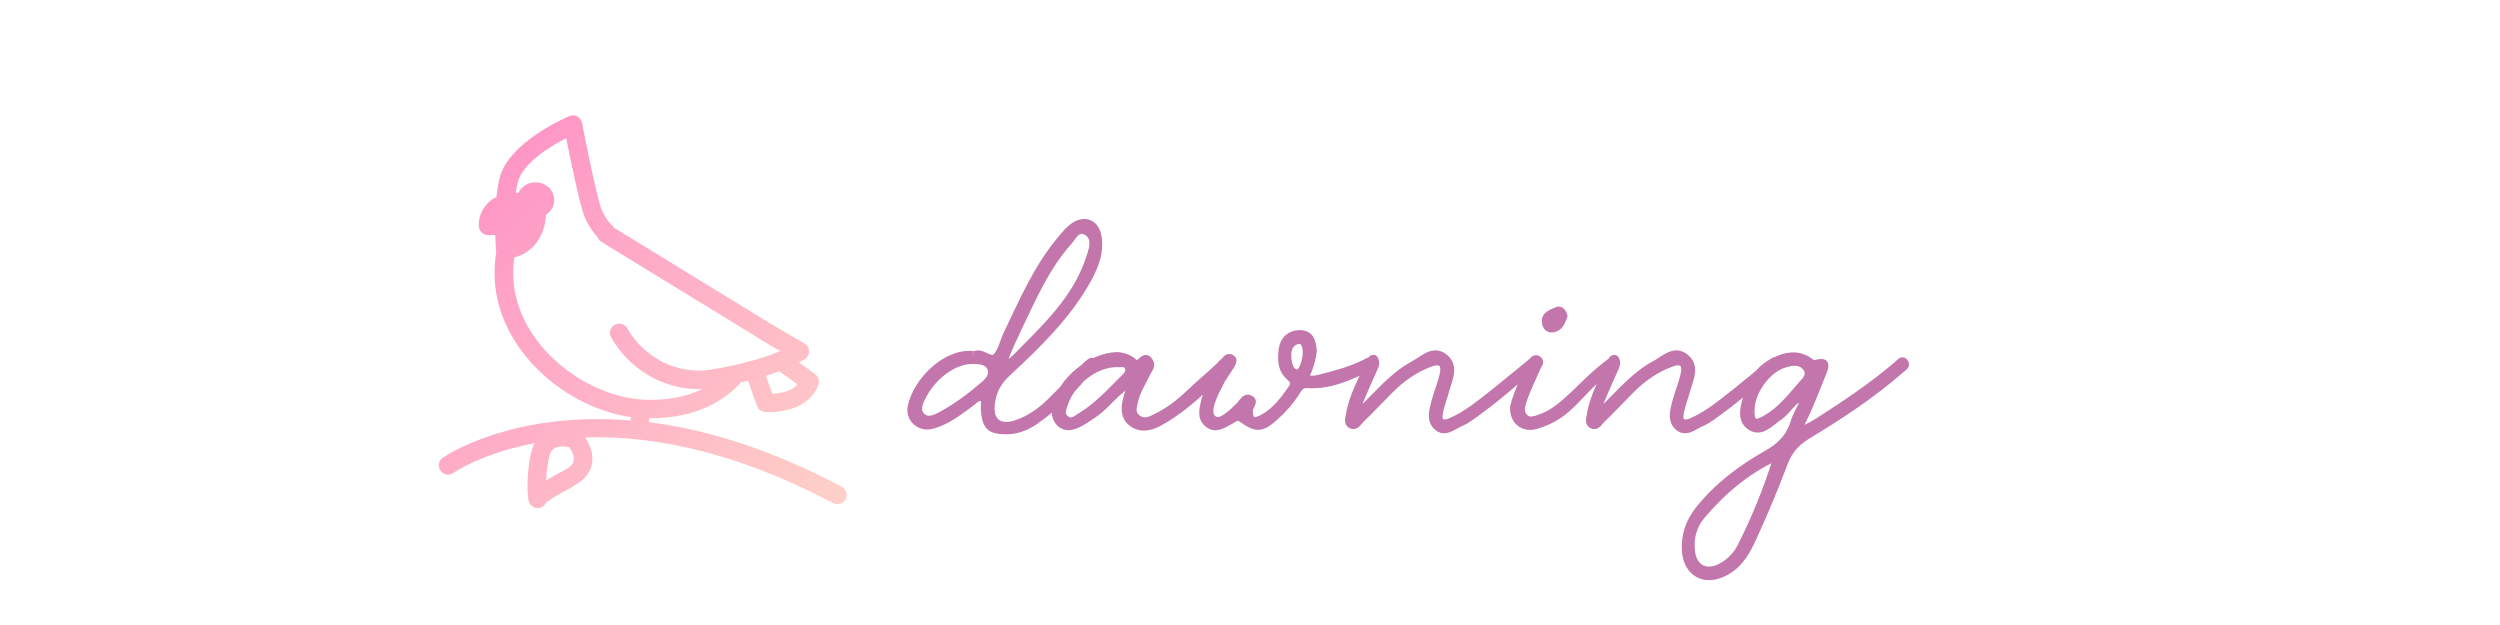
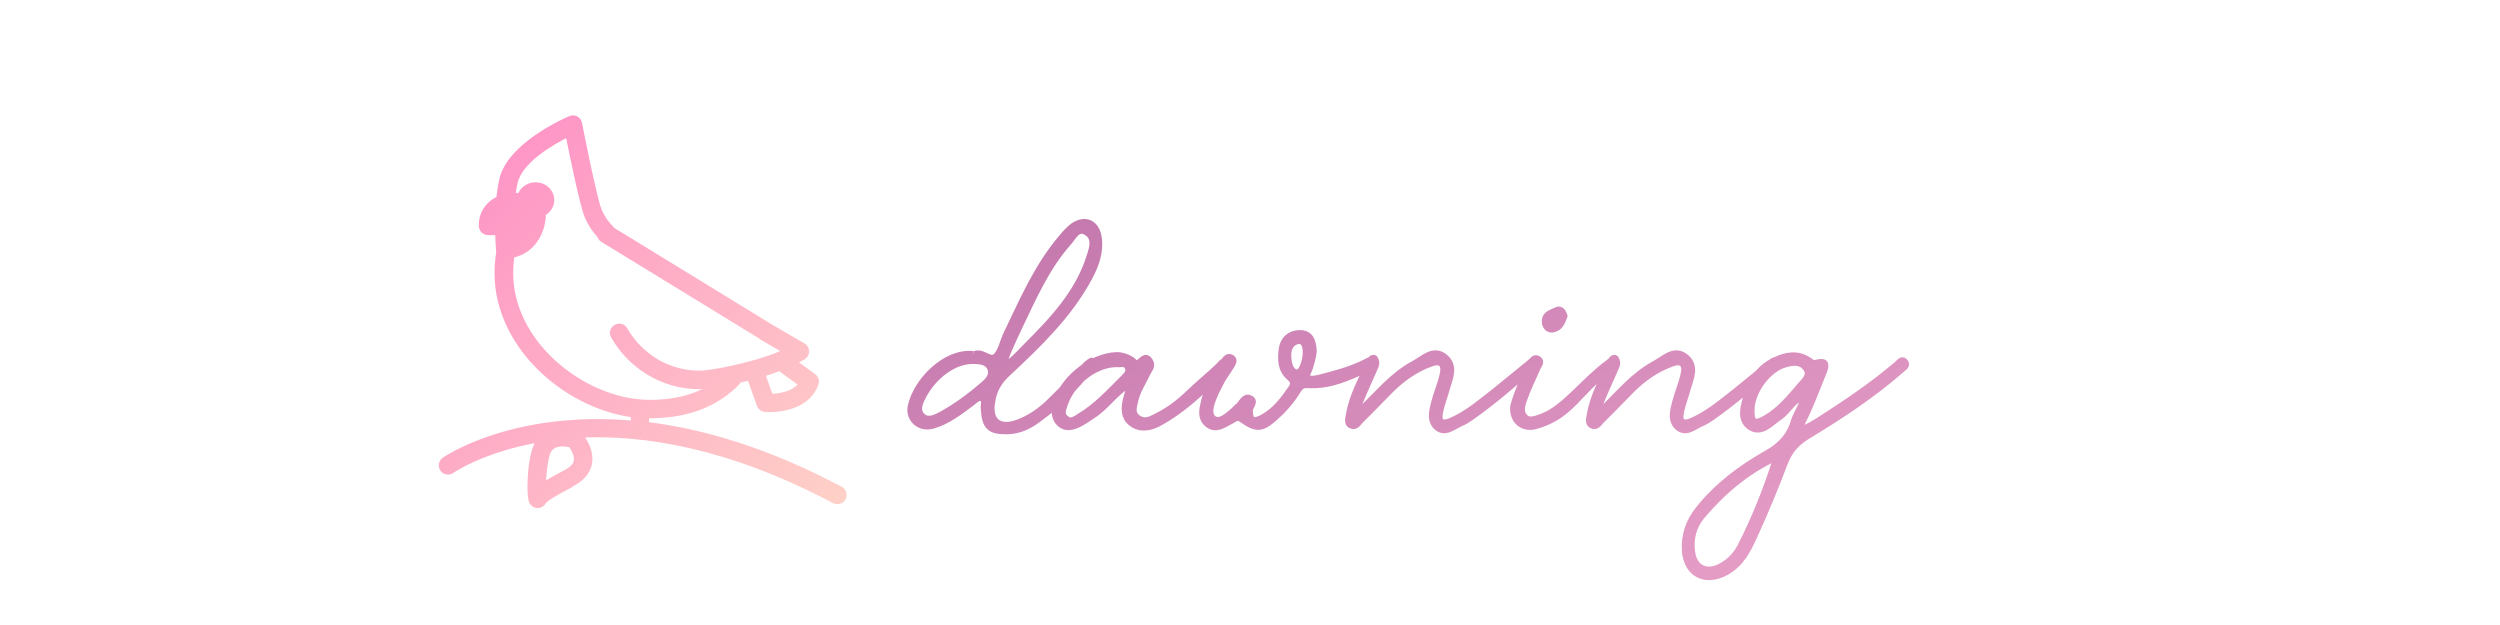
<svg xmlns="http://www.w3.org/2000/svg" width="200" height="50" viewBox="0 0 370 143" fill="none">
  <defs>
    <linearGradient id="birdGradient" x1="0%" y1="0%" x2="100%" y2="100%">
      <stop offset="0%" stop-color="#fe8dc6" />
      <stop offset="100%" stop-color="#fed1c7" />
    </linearGradient>
+     <linearGradient id="textGradient" x1="0%" y1="0%" x2="100%" y2="100%">
+       <stop offset="0%" stop-color="#c276ac" />
+       <stop offset="100%" stop-color="#e8a0c8" />
+     </linearGradient>
  </defs>
  <g transform="matrix(1.012664,0,0,1.012664,-5.149518,18.60309)" fill="url(#birdGradient)" stroke="url(#birdGradient)" stroke-width="1.2">
    <path d="M26.09,25.26c0.78,0,1.41,0.65,1.41,1.44c0,0.8-0.63,1.44-1.41,1.44c-0.78,0-1.41-0.65-1.41-1.44C24.68,25.9,25.31,25.26,26.09,25.26z M28.1,91.26c1.28-0.84,2.82-1.67,4.25-2.439l1.01-0.541c0.33-0.18,0.63-0.369,0.9-0.579c0.79-0.601,1.23-1.25,1.34-1.94c0.12-0.76-0.11-1.65-0.65-2.65c-0.17-0.31-0.37-0.629-0.61-0.969c-1.1-0.271-2.12-0.33-2.99-0.141c-0.8,0.18-1.47,0.58-1.94,1.26c-0.49,0.7-0.86,2.52-1.08,4.49c-0.14,1.221-0.22,2.46-0.24,3.51H28.1z M33.77,91.46c-2.38,1.28-5.15,2.771-5.61,3.56l-0.04,0.07c-0.39,0.65-1.2,0.9-1.88,0.6l-0.02-0.01h-0.01l-0.02-0.01l-0.02-0.01c-0.35-0.18-0.64-0.49-0.76-0.9c-0.35-1.14-0.38-4.38-0.05-7.34c0.27-2.391,0.8-4.71,1.61-5.88c0.16-0.22,0.32-0.431,0.5-0.63C14.43,83.1,7.45,87.971,7.41,88c-0.68,0.46-1.61,0.279-2.07-0.4s-0.28-1.609,0.4-2.07C5.81,85.49,21.08,74.82,48.47,77.29v-1.95C41.2,74.41,33.8,70.8,28.09,65.48c-6.17-5.75-10.4-13.521-10.4-22.09c0-0.82,0.03-1.64,0.1-2.46c0.06-0.74,0.15-1.49,0.27-2.25c-0.08-1.01-0.19-2.6-0.23-4.53h-2.19c-0.83,0-1.5-0.67-1.5-1.5v-0.06l0,0V32.5v-0.07v-0.02h-0.01c0-1.76,0.73-3.35,1.9-4.5c0.59-0.57,1.28-1.04,2.05-1.36c0.15-1.52,0.38-3.02,0.71-4.44C20.59,14.47,32.86,9,34.11,8.46c0.12-0.06,0.26-0.11,0.4-0.14c0.81-0.16,1.6,0.38,1.75,1.19c0.01,0.05,3.33,17.15,4.51,19.81c1.01,2.27,2.25,3.48,2.48,3.69c0.17,0.14,0.31,0.33,0.41,0.53l35.27,21.601c0.07,0.039,0.131,0.08,0.19,0.129l7.69,4.48c0.709,0.41,0.959,1.33,0.539,2.04c-0.14,0.239-0.33,0.42-0.55,0.55l0,0c-0.649,0.37-1.35,0.73-2.079,1.08l4.439,3.221l0,0c0.52,0.379,0.76,1.069,0.529,1.709c-2.34,6.51-11.42,5.771-11.449,5.771l0,0c-0.58-0.04-1.1-0.42-1.311-1l-2.189-6.19c-0.84,0.221-1.66,0.43-2.471,0.61c-0.069,0.2-0.189,0.39-0.35,0.55c-2.189,2.221-4.811,4.08-8.08,5.391c-3.24,1.299-7.08,2.049-11.75,2.049c-0.23,0-0.46,0-0.699-0.01v2.03c12.389,1.5,27.1,5.69,43.85,14.58c0.73,0.38,1.01,1.29,0.63,2.021c-0.38,0.729-1.29,1.01-2.021,0.629C70.17,82.21,50.8,79.24,36.45,79.91c0.43,0.57,0.8,1.14,1.1,1.71c0.87,1.59,1.21,3.11,0.98,4.54c-0.23,1.49-1.05,2.79-2.49,3.88c-0.37,0.28-0.8,0.55-1.28,0.81c-0.7,0.381-0.88,0.48-1.03,0.561L33.77,91.46z M77.48,57.811c-0.08-0.051-0.16-0.101-0.23-0.17l-1.79-1.101L41.53,35.76c-0.35-0.21-0.58-0.55-0.67-0.91c-0.65-0.68-1.86-2.14-2.82-4.3C37,28.19,34.62,16.56,33.7,11.96c-3.38,1.66-10.8,5.81-11.98,10.84c-0.22,0.94-0.39,1.92-0.52,2.92c0.47,0.03,1.04,0.09,1.66,0.18c0.18-0.59,0.52-1.12,0.98-1.54c0.65-0.59,1.54-0.95,2.51-0.95c0.97,0,1.86,0.36,2.51,0.95c0.69,0.62,1.12,1.5,1.12,2.47c0,0.97-0.43,1.84-1.12,2.47c-0.24,0.21-0.51,0.4-0.8,0.55c0.16,3.17-1.79,8.48-7.05,9.42c-0.09,0.61-0.17,1.24-0.22,1.89c-0.06,0.72-0.09,1.47-0.09,2.22c0,7.67,3.84,14.681,9.44,19.899C36.28,69,44.5,72.57,52.13,72.57c4.271,0,7.75-0.67,10.63-1.82c1.45-0.58,2.75-1.29,3.94-2.1c-1.421,0.209-2.58,0.31-3.341,0.31c-3.779,0-7.34-0.95-10.469-2.64c-3.241-1.74-6.011-4.28-8.071-7.35c-0.17-0.261-0.32-0.48-0.44-0.681c-0.16-0.25-0.3-0.49-0.42-0.7c-0.41-0.72-0.16-1.63,0.56-2.04c0.72-0.409,1.63-0.159,2.04,0.56c0.13,0.23,0.25,0.431,0.36,0.601c0.15,0.24,0.27,0.44,0.38,0.601c0.12,0.18,0.24,0.359,0.37,0.529c1.75,2.43,4.01,4.43,6.63,5.85c2.7,1.461,5.78,2.281,9.05,2.281c0.74,0,1.9-0.121,3.34-0.341c2.311-0.36,5.32-0.989,8.431-1.86l0.14-0.039l0.04-0.01l0.05-0.011l0.03-0.01l0.021-0.011l0.05-0.01l0.05-0.01h0.01l0.04-0.01l0.05-0.01l0.041-0.01h0.01l0.05-0.011l0.05-0.01h0.02l0.03-0.011l0.05-0.01l0.041-0.01h0.01c1.779-0.52,3.57-1.119,5.24-1.79c0.029-0.01,0.06-0.021,0.09-0.04c0.43-0.17,0.84-0.35,1.25-0.529c0.16-0.07,0.31-0.141,0.459-0.211l-1.02-0.59l-4.439-2.58V57.811z M81.51,64.83c-1.26,0.48-2.57,0.92-3.869,1.33l1.779,5.05c1.74-0.03,5.359-0.39,6.971-2.83l-4.881-3.54V64.83z" />
  </g>
-   <g transform="matrix(2.0,0,0,2.0,115,18)" fill="#c276ac" stroke="#c276ac" stroke-width="0.8">
+   <g transform="matrix(2.0,0,0,2.0,115,18)" fill="url(#textGradient)" stroke="url(#textGradient)" stroke-width="0.8">
    <path d="M7.28 40.28 c-2 0.04 -2.56 -0.44 -2.68 -2.52 c-0.04 -0.4 0.2 -1.04 -0.24 -1.24 s-0.84 0.24 -1.2 0.52 c-1.4 1.04 -2.76 2.12 -4.44 2.6 c-1.44 0.44 -2.76 -0.68 -2.48 -2.12 c0.6 -2.92 3.96 -6.28 7.04 -5.96 c-0.04 0 0.2 0.04 0.36 -0.04 c0.88 -0.24 1.72 1 2.4 0.2 c0.56 -0.64 0.72 -1.56 1.08 -2.36 c1.84 -3.8 3.48 -7.72 6.28 -11.04 c0.4 -0.48 0.84 -1 1.36 -1.4 c1.36 -0.96 2.64 -0.4 2.88 1.28 c0.24 1.64 -0.32 3.12 -1.08 4.56 c-2.32 4.28 -5.76 7.6 -9.28 10.88 c-1.04 0.96 -1.64 1.96 -1.84 3.36 c-0.36 2.12 0.8 3.16 2.88 2.44 c1.52 -0.52 2.84 -1.48 3.96 -2.6 c1.52 -1.48 2.52 -2.6 4.04 -4.12 c0.16 -0.16 0.56 -0.44 0.6 -0.4 c0.44 0.36 -0.04 0.6 -0.2 0.8 c-1.88 2.32 -3.52 4.04 -5.96 5.8 c-1 0.76 -2.12 1.32 -3.48 1.36 z M9.36 30.72 c3.04 -3.04 6.04 -6.16 7.36 -10.44 c0.32 -0.96 0.64 -2.08 -0.36 -2.72 c-1.12 -0.72 -1.6 0.56 -2.16 1.16 c-2.56 2.88 -4.04 6.36 -5.68 9.76 c-1.92 4.08 -2.76 6.04 0.84 2.24 z M-2.6 38.56 c0.68 0.76 1.64 0.28 2.36 -0.12 c1.68 -0.92 3.24 -2.08 4.68 -3.32 c0.68 -0.56 1.24 -1.2 0.88 -2.04 c-0.36 -0.8 -1.28 -0.84 -2.08 -0.84 c-2.04 0 -4.32 1.6 -5.6 3.92 c-0.4 0.76 -0.88 1.68 -0.24 2.4 z M32.32 32.44 c0.4 0.32 -0.04 0.6 -0.24 0.76 c-2.16 2.12 -4.04 4.04 -6.6 5.64 c-0.48 0.28 -0.92 0.56 -1.4 0.76 c-0.92 0.36 -1.84 0.4 -2.64 -0.24 c-0.84 -0.68 -0.8 -1.64 -0.6 -2.56 c0.16 -0.68 0.4 -1.36 0.6 -2 c-1.76 0.84 -2.8 2.64 -4.44 3.68 c-0.56 0.36 -1.08 0.76 -1.68 1.04 c-0.72 0.32 -1.4 0.48 -2.04 -0.08 c-0.6 -0.56 -0.64 -1.32 -0.48 -2.04 c0.6 -2.84 4 -5.64 6.96 -5.72 c0.56 0 1.16 0.2 1.68 0.52 c0.24 0.16 0.44 0.56 0.8 0.36 c0.44 -0.24 0.8 -1 1.28 -0.2 c0.36 0.52 -0.16 0.96 -0.36 1.44 c-0.48 1 -1.12 1.96 -1.36 3.08 c-0.16 0.72 -0.4 1.4 0.32 1.96 c0.72 0.52 1.36 0.28 2.04 -0.08 c1.44 -0.68 2.72 -1.64 3.88 -2.76 c1.2 -1.16 2.28 -2 3.48 -3.16 c0.2 -0.24 0.48 -0.64 0.8 -0.4 z M20.6 34.24 c0.32 -0.32 0.68 -0.68 0.48 -1.2 c-0.28 -0.68 -0.92 -0.36 -1.32 -0.44 c-2.44 0 -5.04 2 -5.96 4.52 c-0.2 0.64 -0.56 1.28 0.12 1.8 c0.6 0.52 1.16 0.04 1.6 -0.24 c1.96 -1.16 3.48 -2.84 5.08 -4.44 z M30.16 39.48 c-0.84 -0.72 -0.56 -1.64 -0.36 -2.6 c0.4 -1.64 1.4 -3 2.2 -4.44 c0.2 -0.32 0.48 -0.76 0.92 -0.44 c0.32 0.24 0 0.64 -0.12 0.88 c-0.32 0.52 -0.68 1 -1 1.52 c-0.36 0.72 -0.76 1.4 -1.04 2.16 c-0.32 0.8 -0.64 1.88 0.08 2.4 c0.76 0.48 1.6 -0.36 2.24 -0.88 c0.2 -0.16 0.36 -0.4 0.6 -0.56 c0.4 -0.36 0.72 -1.2 1.28 -0.92 c0.72 0.28 -0.04 0.88 -0.04 1.4 c0.04 1.12 0.4 1.4 1.48 0.84 c1.52 -0.8 2.52 -2.16 3.44 -3.52 c0.32 -0.56 0.04 -0.88 -0.32 -1.2 c-1 -0.88 -0.96 -2 -0.84 -3.16 c0.16 -1.12 0.92 -1.8 2.04 -1.8 c1.16 0.04 1.44 0.8 1.52 2.04 c-0.04 0.48 -0.32 1.76 -0.72 2.52 c-0.12 0.56 0.12 0.88 1.52 0.52 c1.84 -0.48 3.4 -0.88 5.12 -1.72 c0.56 -0.36 0.96 -0.32 1.08 -0.04 c0.16 0.48 -0.48 0.52 -0.8 0.68 c-2.28 1 -4.24 2 -6.92 1.84 c-0.68 -0.04 -0.92 0.4 -1.2 0.84 c-0.68 1.08 -1.52 2.04 -2.48 2.88 c-1.48 1.32 -2.08 1.4 -3.72 0.24 c-0.64 -0.48 -0.96 0 -1.4 0.2 c-0.8 0.4 -1.64 1.08 -2.56 0.32 z M40.36 33.68 c0.96 0.12 1.76 -3.92 0.16 -3.72 c-0.84 0.12 -1.24 0.88 -1.2 1.8 c0.04 0.84 0.24 1.8 1.04 1.92 z M56.32 39.76 c-0.76 -0.8 -0.4 -1.88 -0.16 -2.84 c0.28 -1.08 0.76 -2.12 0.96 -3.2 c0.24 -1.16 -0.36 -1.6 -1.48 -1.16 c-1.76 0.64 -3.28 1.72 -4.6 3.04 c-1.16 1.16 -2.24 2.32 -3.4 3.44 c-0.28 0.28 -0.56 0.88 -1.12 0.56 c-0.36 -0.2 -0.24 -0.72 -0.16 -1.08 c0.36 -2.28 1.52 -4.2 2.44 -6.28 c0.08 -0.2 0.32 -0.32 0.44 -0.2 c0.12 0.2 0.2 0.52 0.12 0.72 c-0.48 1.16 -1.04 2.32 -1.52 3.48 c-0.2 0.48 -0.44 1 -0.56 1.48 c-0.04 0.2 -0.12 0.76 0.36 0.28 c2 -1.88 3.68 -4.04 6.16 -5.36 c1.04 -0.56 2.16 -1.76 3.4 -0.8 c1.32 1 0.6 2.44 0.24 3.68 c-0.24 0.92 -0.6 1.76 -0.76 2.68 c-0.2 1 0.16 1.48 1.32 1 c1.92 -0.84 3.48 -2.2 5.08 -3.44 c1.4 -1.12 2.48 -2.04 3.88 -3.16 c0.2 -0.2 0.56 -0.52 0.8 -0.2 c0.16 0.2 -0.2 0.4 -0.4 0.56 c-2.4 2.08 -4.52 3.92 -7.12 5.76 c-0.4 0.28 -0.8 0.52 -1.2 0.68 c-0.88 0.4 -1.8 1.28 -2.72 0.36 z M69.6 28.64 c-0.44 0.04 -0.72 -0.24 -0.8 -0.68 c-0.16 -1 0.76 -1.16 1.32 -1.44 c0.4 -0.2 0.68 0.2 0.8 0.64 c-0.24 0.64 -0.48 1.36 -1.32 1.48 z M67.72 39.68 c-1.48 0.44 -2.68 -0.56 -2.56 -2.16 c0.44 -1.68 1.24 -3.36 2.04 -5.04 c0.16 -0.32 0.44 -0.6 0.76 -0.36 c0.4 0.28 0.04 0.6 -0.08 0.88 c-0.52 1.2 -1.12 2.4 -1.56 3.64 c-0.24 0.72 -0.56 1.56 0.24 2.24 c0.52 0.4 1.4 0 2.04 -0.24 c2.52 -1.04 4.52 -3.96 7.44 -6.12 c0.2 -0.12 0.36 -0.44 0.6 -0.12 c0.2 0.24 -0.04 0.44 -0.24 0.56 c-3.88 2.8 -4.6 5.56 -8.68 6.72 z M83.88 39.76 c-0.76 -0.8 -0.4 -1.88 -0.16 -2.84 c0.28 -1.08 0.76 -2.12 0.96 -3.2 c0.24 -1.16 -0.36 -1.6 -1.48 -1.16 c-1.76 0.64 -3.28 1.72 -4.6 3.04 c-1.16 1.16 -2.24 2.32 -3.4 3.44 c-0.28 0.28 -0.56 0.88 -1.12 0.56 c-0.36 -0.2 -0.24 -0.72 -0.16 -1.08 c0.36 -2.28 1.52 -4.2 2.44 -6.28 c0.08 -0.2 0.32 -0.32 0.44 -0.2 c0.12 0.2 0.2 0.52 0.12 0.72 c-0.48 1.16 -1.04 2.32 -1.52 3.48 c-0.2 0.48 -0.44 1 -0.56 1.48 c-0.04 0.2 -0.12 0.76 0.36 0.28 c2 -1.88 3.68 -4.04 6.16 -5.36 c1.04 -0.56 2.16 -1.76 3.4 -0.8 c1.32 1 0.6 2.44 0.24 3.68 c-0.24 0.92 -0.6 1.76 -0.76 2.68 c-0.2 1 0.16 1.48 1.32 1 c1.92 -0.84 3.48 -2.2 5.08 -3.44 c1.4 -1.12 2.48 -2.04 3.88 -3.16 c0.2 -0.2 0.56 -0.52 0.8 -0.2 c0.16 0.2 -0.2 0.4 -0.4 0.56 c-2.4 2.08 -4.52 3.92 -7.12 5.76 c-0.4 0.28 -0.8 0.52 -1.2 0.68 c-0.88 0.4 -1.8 1.28 -2.72 0.36 z M109.84 32.36 c0.44 0.44 -0.12 0.68 -0.36 0.92 c-3.44 3 -6.96 5.28 -10.84 7.64 c-1.2 0.76 -1.96 1.64 -2.48 2.96 c-1.08 2.84 -2.24 5.68 -3.52 8.44 c-0.72 1.6 -1.52 3.2 -3.24 4.12 c-2.36 1.28 -4.44 0.16 -4.6 -2.52 c-0.08 -1.72 0.44 -3.24 1.52 -4.6 c2.12 -2.68 4.84 -4.72 7.8 -6.4 c1.6 -0.88 2.68 -2.04 3.16 -3.76 c0.32 -1 1.04 -1.8 1.08 -2.88 c-1.24 0.4 -1.76 1.64 -2.76 2.36 c-1.04 0.68 -2.12 2.08 -3.44 1.12 c-1.16 -0.88 -0.6 -2.4 -0.24 -3.68 c0.52 -1.72 1.52 -3.08 3.2 -3.84 c1.24 -0.6 2.52 -0.8 3.76 0 c0.28 0.16 0.44 0.44 0.88 0.32 c0.96 -0.24 1.2 -0.04 0.88 0.84 c-0.92 2.28 -1.76 4.56 -2.92 6.72 c0 0.04 0.08 0.08 0.16 0.08 c0.44 0.04 2.04 -0.96 2.12 -1 c3.24 -2.08 6.12 -4 9.04 -6.48 c0.24 -0.2 0.52 -0.64 0.8 -0.36 z M93.96 38.92 c1.64 -0.92 2.84 -2.4 4.04 -3.8 c0.48 -0.56 1.28 -1.2 0.6 -2.08 c-0.64 -0.8 -1.56 -0.64 -2.4 -0.4 c-2 0.56 -3.88 3.16 -3.88 5.28 c-0.04 1.44 0.4 1.72 1.64 1 z M91.16 53.52 c1.64 -3.24 3 -6.6 4.08 -10.08 c0 -0.04 0 -0.16 -0.12 -0.12 c-3.36 1.56 -6.12 3.92 -8.48 6.72 c-0.96 1.16 -1.32 2.56 -1.12 4.08 c0.2 1.84 1.64 2.6 3.28 1.76 c1.04 -0.52 1.84 -1.36 2.36 -2.36 z" />
  </g>
</svg>
